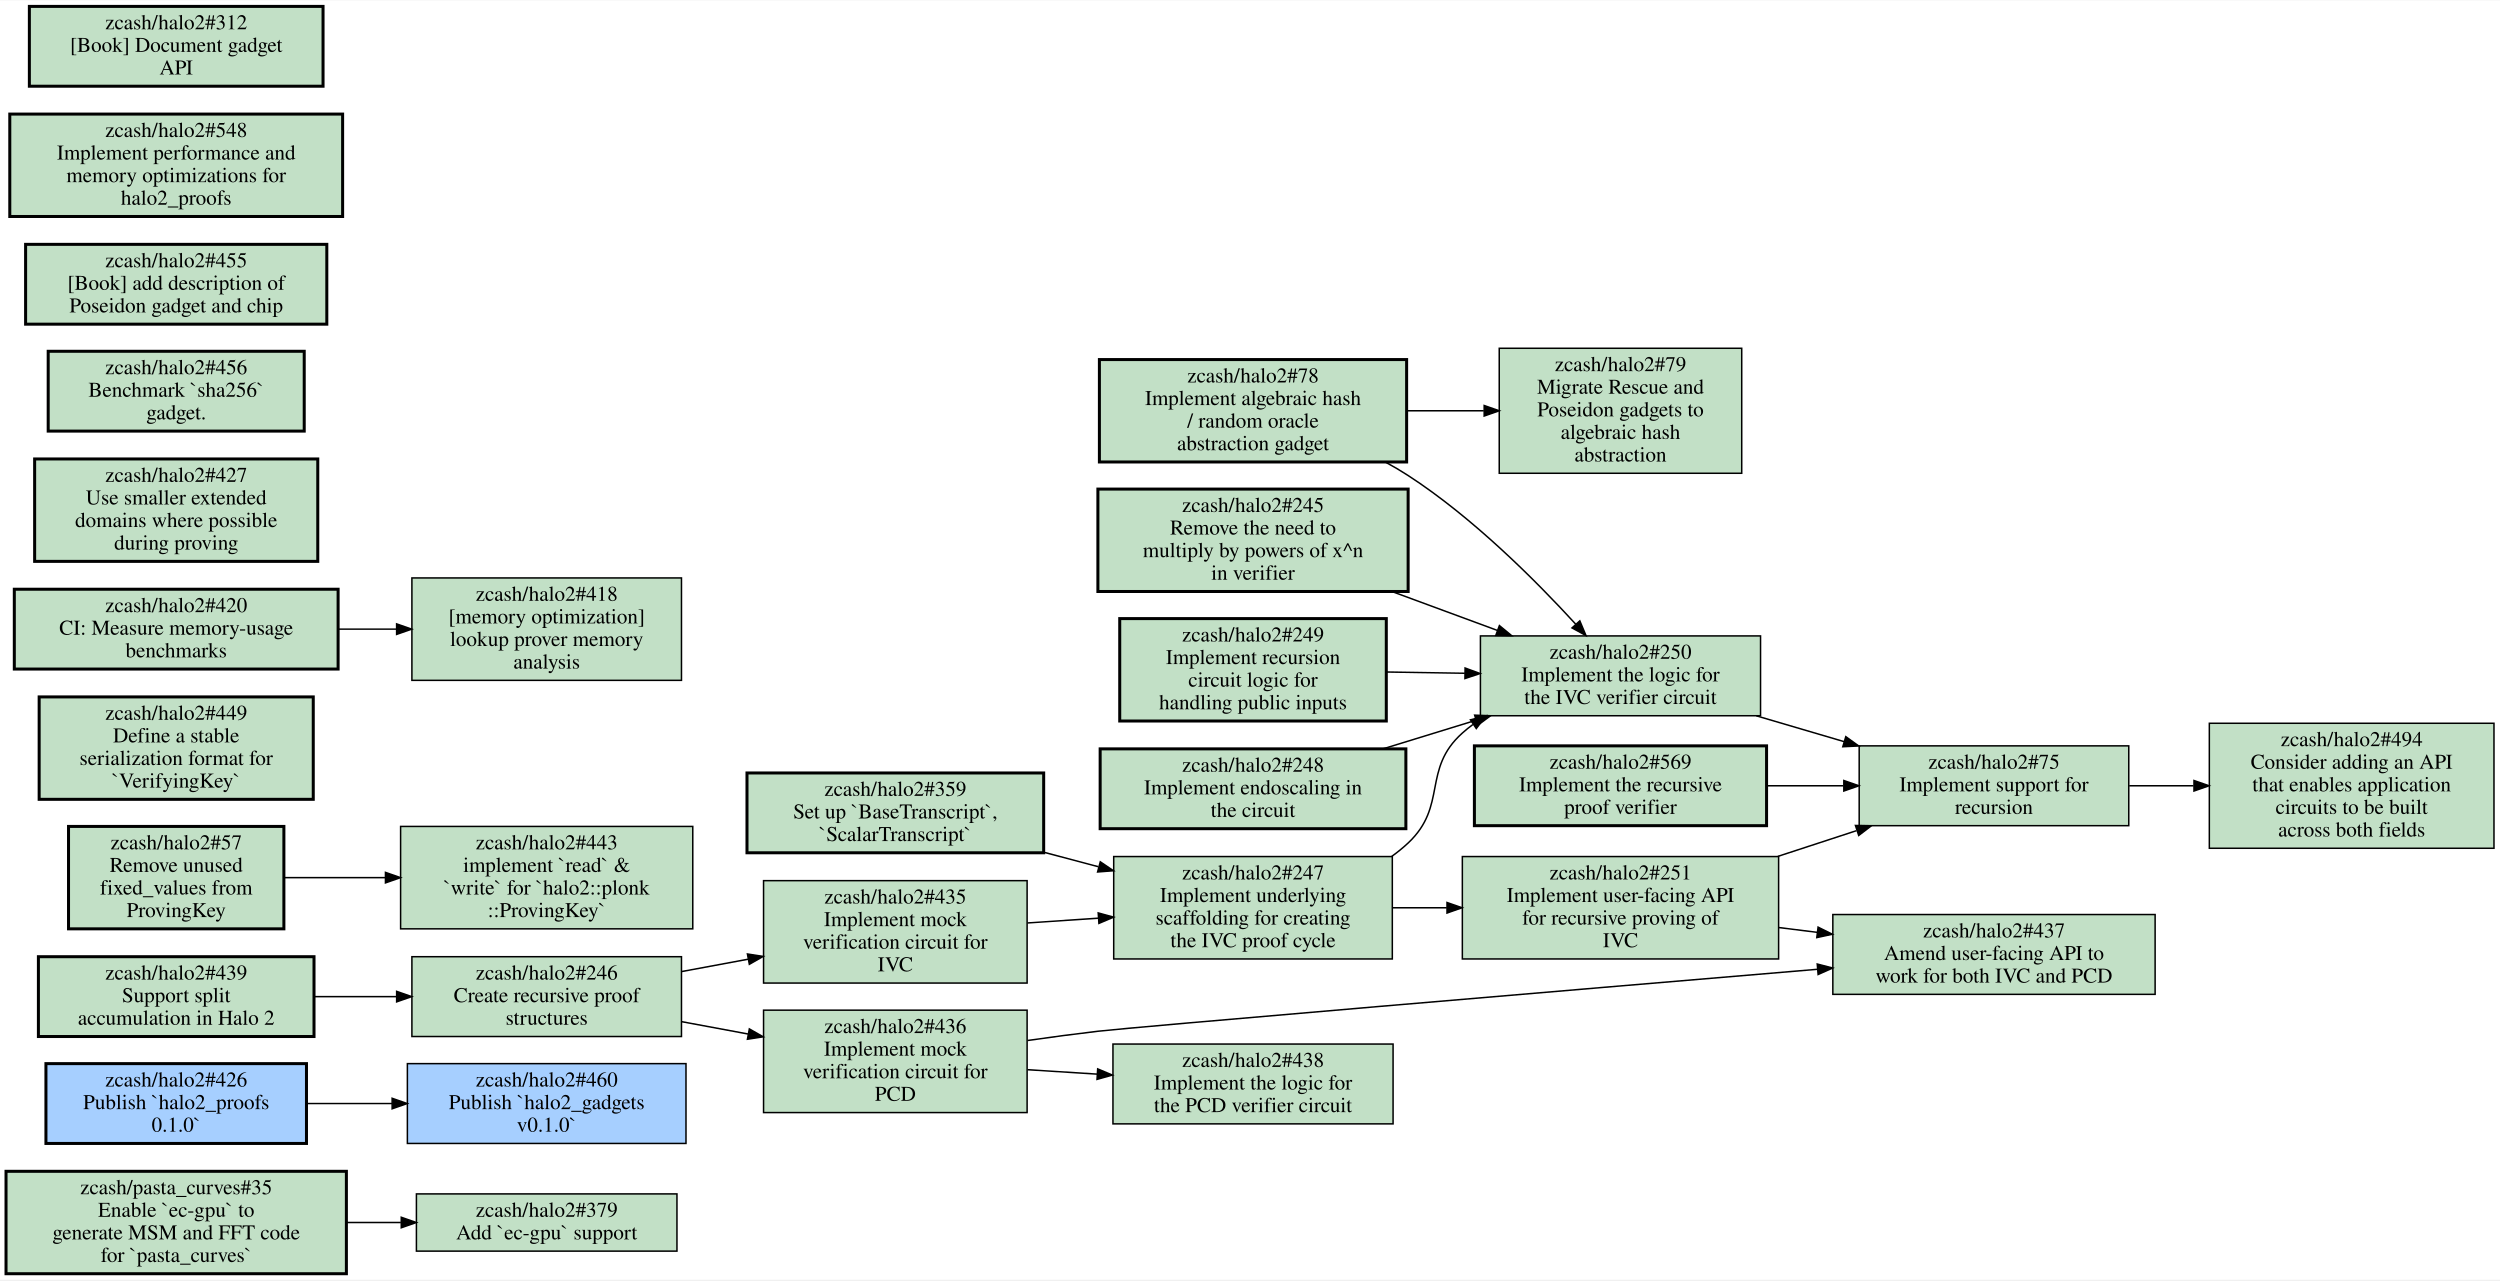
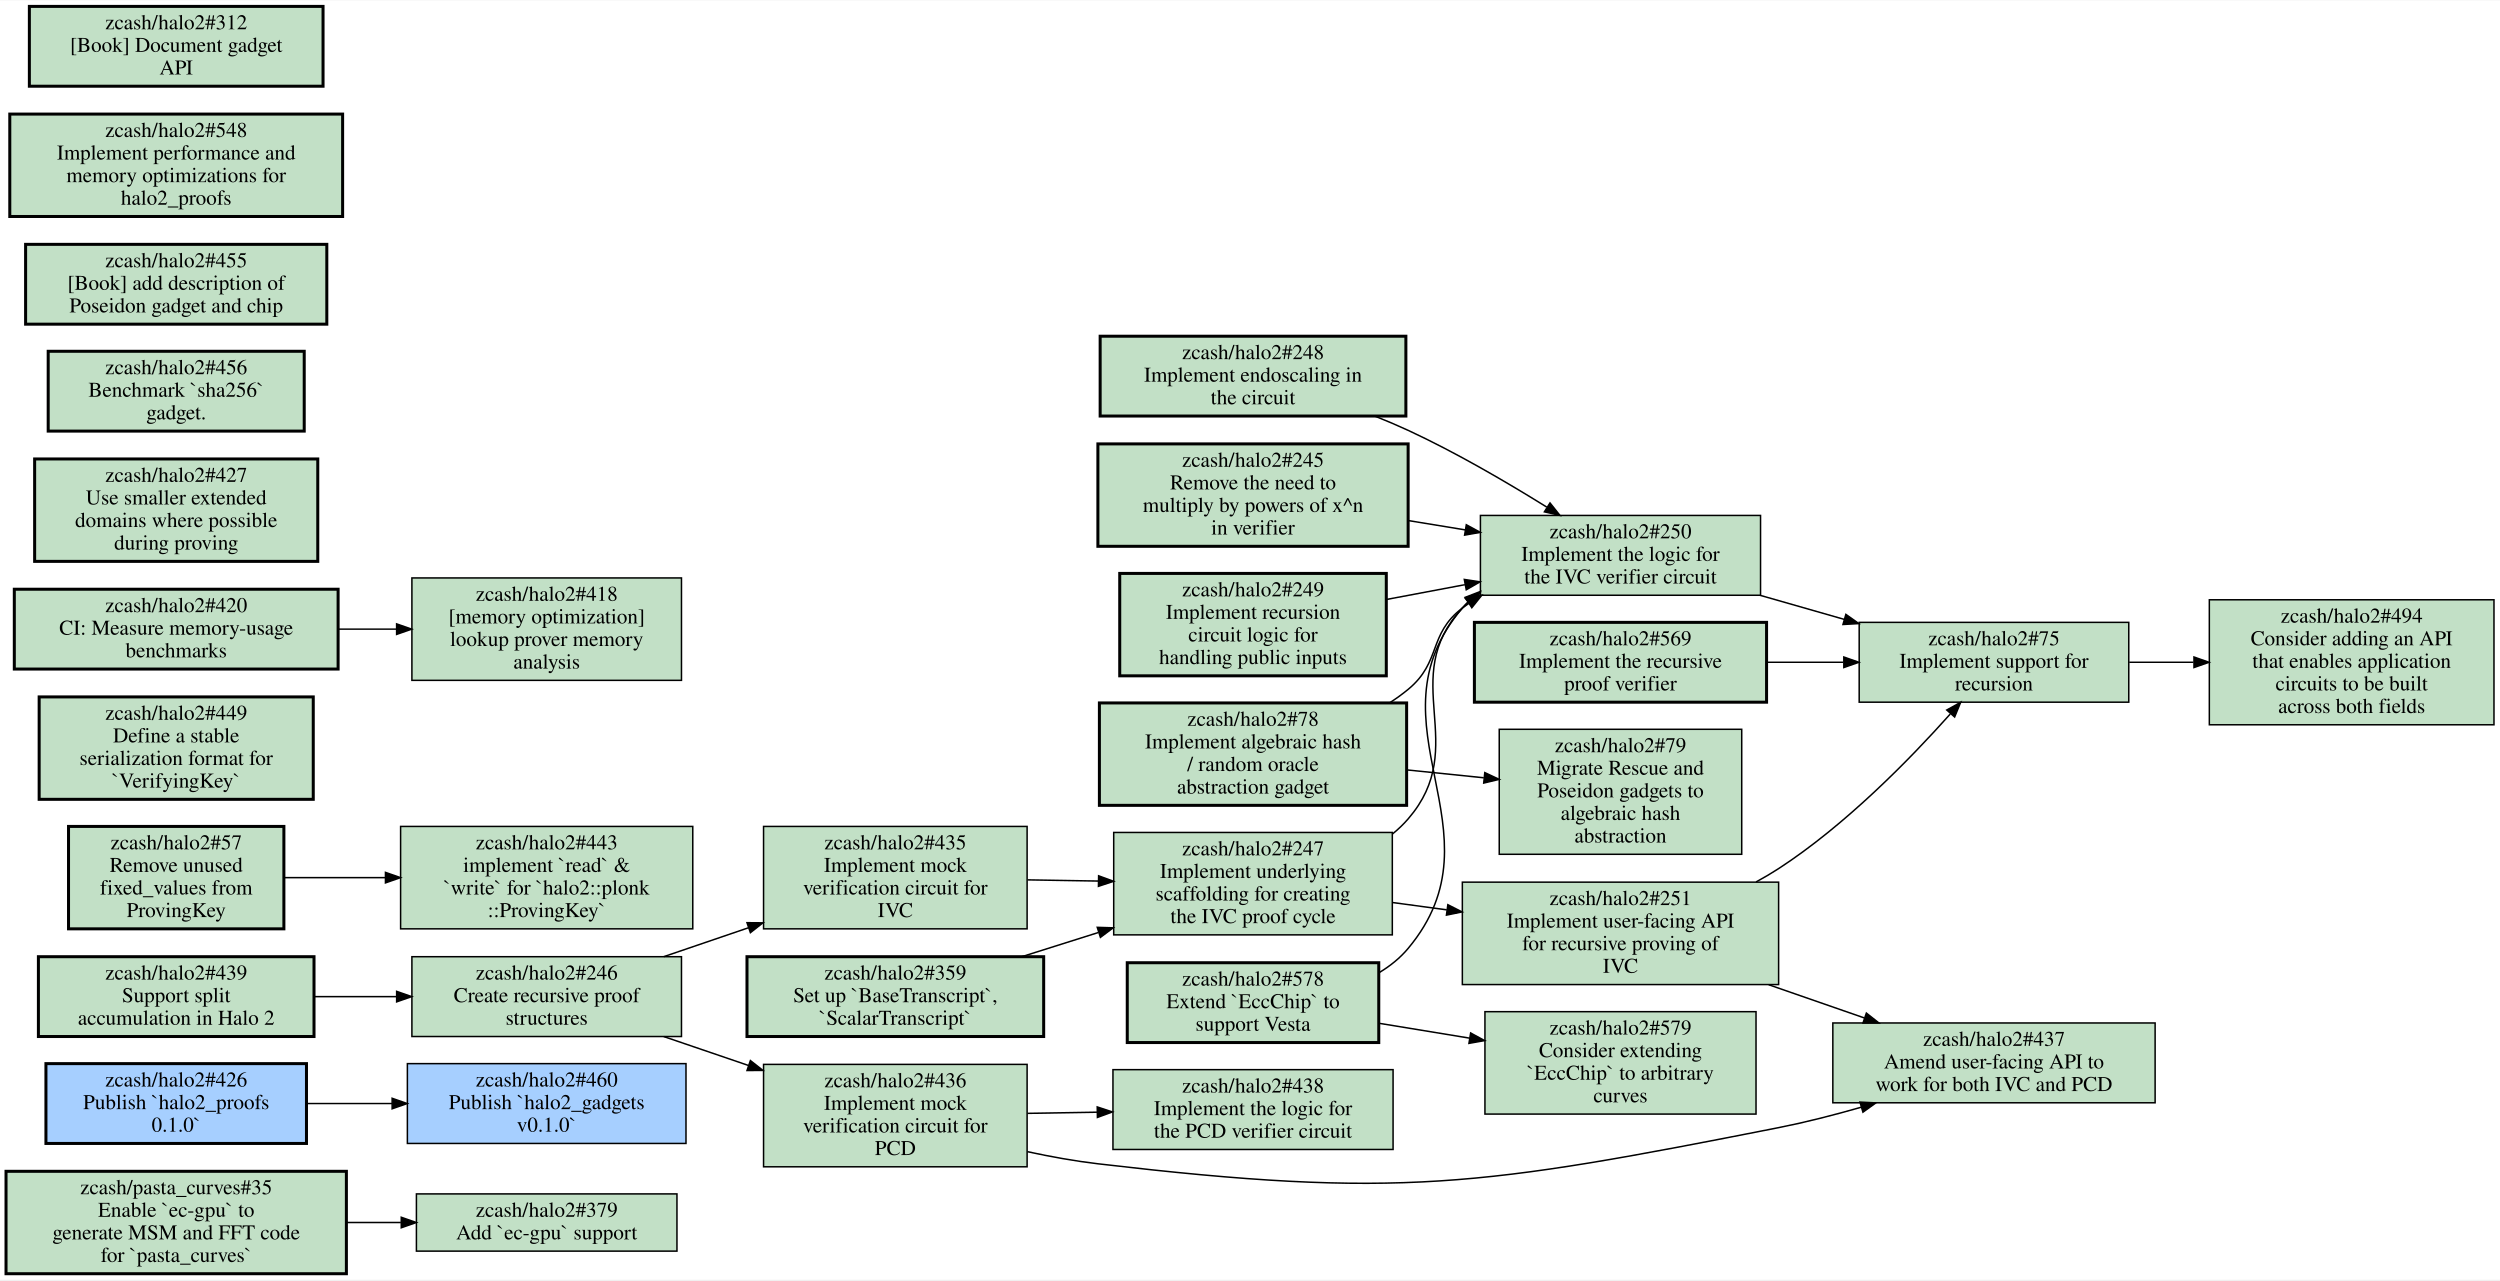
<svg xmlns="http://www.w3.org/2000/svg" xmlns:xlink="http://www.w3.org/1999/xlink" width="1660pt" height="850pt" viewBox="0.00 0.00 1660.00 849.50">
  <g id="graph0" class="graph" transform="scale(1 1) rotate(0) translate(4 845.5)">
    <polygon fill="#ffffff" stroke="transparent" points="-4,4 -4,-845.5 1656,-845.5 1656,4 -4,4" />
    <g id="node1" class="node open">
      <g id="a_node1">
        <a xlink:href="https://github.com/zcash/pasta_curves/issues/35" xlink:title="zcash/pasta_curves#35&#10;Enable `ec-gpu` to&#10;generate MSM and FFT code&#10;for `pasta_curves`" target="_blank">
          <polygon fill="#c2e0c6" stroke="#000000" stroke-width="2" points="226,-68 0,-68 0,0 226,0 226,-68" />
          <text text-anchor="middle" x="113" y="-52.8" font-family="Times,serif" font-size="14.00" fill="#000000">zcash/pasta_curves#35</text>
          <text text-anchor="middle" x="113" y="-37.8" font-family="Times,serif" font-size="14.00" fill="#000000">Enable `ec-gpu` to</text>
          <text text-anchor="middle" x="113" y="-22.8" font-family="Times,serif" font-size="14.00" fill="#000000">generate MSM and FFT code</text>
          <text text-anchor="middle" x="113" y="-7.8" font-family="Times,serif" font-size="14.00" fill="#000000">for `pasta_curves`</text>
        </a>
      </g>
    </g>
    <g id="node2" class="node open">
      <g id="a_node2">
        <a xlink:href="https://github.com/zcash/halo2/issues/379" xlink:title="zcash/halo2#379&#10;Add `ec-gpu` support" target="_blank">
          <polygon fill="#c2e0c6" stroke="#000000" points="445.5,-53 272.5,-53 272.5,-15 445.5,-15 445.5,-53" />
          <text text-anchor="middle" x="359" y="-37.8" font-family="Times,serif" font-size="14.00" fill="#000000">zcash/halo2#379</text>
          <text text-anchor="middle" x="359" y="-22.8" font-family="Times,serif" font-size="14.00" fill="#000000">Add `ec-gpu` support</text>
        </a>
      </g>
    </g>
    <g id="edge1" class="edge">
      <path fill="none" stroke="#000000" d="M226.28,-34C238.28,-34 250.4,-34 262.18,-34" />
      <polygon fill="#000000" stroke="#000000" points="262.44,-37.5 272.44,-34 262.44,-30.5 262.44,-37.5" />
    </g>
    <g id="node3" class="node committed">
      <g id="a_node3">
        <a xlink:href="https://github.com/zcash/halo2/issues/426" xlink:title="zcash/halo2#426&#10;Publish `halo2_proofs&#10;0.1.0`" target="_blank">
          <polygon fill="#a6cfff" stroke="#000000" stroke-width="2" points="199.5,-139.5 26.5,-139.5 26.5,-86.5 199.5,-86.5 199.5,-139.5" />
          <text text-anchor="middle" x="113" y="-124.3" font-family="Times,serif" font-size="14.00" fill="#000000">zcash/halo2#426</text>
          <text text-anchor="middle" x="113" y="-109.3" font-family="Times,serif" font-size="14.00" fill="#000000">Publish `halo2_proofs</text>
          <text text-anchor="middle" x="113" y="-94.3" font-family="Times,serif" font-size="14.00" fill="#000000">0.1.0`</text>
        </a>
      </g>
    </g>
    <g id="node4" class="node committed">
      <g id="a_node4">
        <a xlink:href="https://github.com/zcash/halo2/issues/460" xlink:title="zcash/halo2#460&#10;Publish `halo2_gadgets&#10;v0.1.0`" target="_blank">
          <polygon fill="#a6cfff" stroke="#000000" points="451.5,-139.5 266.5,-139.5 266.5,-86.5 451.5,-86.5 451.5,-139.5" />
          <text text-anchor="middle" x="359" y="-124.3" font-family="Times,serif" font-size="14.00" fill="#000000">zcash/halo2#460</text>
          <text text-anchor="middle" x="359" y="-109.3" font-family="Times,serif" font-size="14.00" fill="#000000">Publish `halo2_gadgets</text>
          <text text-anchor="middle" x="359" y="-94.3" font-family="Times,serif" font-size="14.00" fill="#000000">v0.1.0`</text>
        </a>
      </g>
    </g>
    <g id="edge2" class="edge">
      <path fill="none" stroke="#000000" d="M199.73,-113C218.02,-113 237.49,-113 256.3,-113" />
      <polygon fill="#000000" stroke="#000000" points="256.38,-116.5 266.38,-113 256.38,-109.5 256.38,-116.5" />
    </g>
    <g id="node5" class="node open">
      <g id="a_node5">
        <a xlink:href="https://github.com/zcash/halo2/issues/75" xlink:title="zcash/halo2#75&#10;Implement support for&#10;recursion" target="_blank">
-           <polygon fill="#c2e0c6" stroke="#000000" points="1409.5,-350.5 1230.5,-350.5 1230.5,-297.5 1409.5,-297.5 1409.5,-350.5" />
-           <text text-anchor="middle" x="1320" y="-335.3" font-family="Times,serif" font-size="14.00" fill="#000000">zcash/halo2#75</text>
-           <text text-anchor="middle" x="1320" y="-320.3" font-family="Times,serif" font-size="14.00" fill="#000000">Implement support for</text>
-           <text text-anchor="middle" x="1320" y="-305.3" font-family="Times,serif" font-size="14.00" fill="#000000">recursion</text>
+           <polygon fill="#c2e0c6" stroke="#000000" points="1409.5,-432.5 1230.5,-432.5 1230.5,-379.5 1409.5,-379.5 1409.5,-432.5" />
+           <text text-anchor="middle" x="1320" y="-417.3" font-family="Times,serif" font-size="14.00" fill="#000000">zcash/halo2#75</text>
+           <text text-anchor="middle" x="1320" y="-402.3" font-family="Times,serif" font-size="14.00" fill="#000000">Implement support for</text>
+           <text text-anchor="middle" x="1320" y="-387.3" font-family="Times,serif" font-size="14.00" fill="#000000">recursion</text>
        </a>
      </g>
    </g>
    <g id="node6" class="node open">
      <g id="a_node6">
        <a xlink:href="https://github.com/zcash/halo2/issues/494" xlink:title="zcash/halo2#494&#10;Consider adding an API&#10;that enables application&#10;circuits to be built&#10;across both fields" target="_blank">
-           <polygon fill="#c2e0c6" stroke="#000000" points="1652,-365.5 1463,-365.5 1463,-282.5 1652,-282.5 1652,-365.5" />
-           <text text-anchor="middle" x="1557.5" y="-350.3" font-family="Times,serif" font-size="14.00" fill="#000000">zcash/halo2#494</text>
-           <text text-anchor="middle" x="1557.5" y="-335.3" font-family="Times,serif" font-size="14.00" fill="#000000">Consider adding an API</text>
-           <text text-anchor="middle" x="1557.5" y="-320.3" font-family="Times,serif" font-size="14.00" fill="#000000">that enables application</text>
-           <text text-anchor="middle" x="1557.5" y="-305.3" font-family="Times,serif" font-size="14.00" fill="#000000">circuits to be built</text>
-           <text text-anchor="middle" x="1557.5" y="-290.3" font-family="Times,serif" font-size="14.00" fill="#000000">across both fields</text>
+           <polygon fill="#c2e0c6" stroke="#000000" points="1652,-447.5 1463,-447.5 1463,-364.5 1652,-364.5 1652,-447.5" />
+           <text text-anchor="middle" x="1557.5" y="-432.3" font-family="Times,serif" font-size="14.00" fill="#000000">zcash/halo2#494</text>
+           <text text-anchor="middle" x="1557.5" y="-417.3" font-family="Times,serif" font-size="14.00" fill="#000000">Consider adding an API</text>
+           <text text-anchor="middle" x="1557.5" y="-402.3" font-family="Times,serif" font-size="14.00" fill="#000000">that enables application</text>
+           <text text-anchor="middle" x="1557.5" y="-387.3" font-family="Times,serif" font-size="14.00" fill="#000000">circuits to be built</text>
+           <text text-anchor="middle" x="1557.5" y="-372.3" font-family="Times,serif" font-size="14.00" fill="#000000">across both fields</text>
        </a>
      </g>
    </g>
    <g id="edge3" class="edge">
-       <path fill="none" stroke="#000000" d="M1409.8,-324C1423.7,-324 1438.3,-324 1452.5,-324" />
-       <polygon fill="#000000" stroke="#000000" points="1452.8,-327.5 1462.8,-324 1452.8,-320.5 1452.8,-327.5" />
+       <path fill="none" stroke="#000000" d="M1409.8,-406C1423.7,-406 1438.3,-406 1452.5,-406" />
+       <polygon fill="#000000" stroke="#000000" points="1452.8,-409.5 1462.8,-406 1452.8,-402.5 1452.8,-409.5" />
    </g>
    <g id="node7" class="node open">
      <g id="a_node7">
        <a xlink:href="https://github.com/zcash/halo2/issues/79" xlink:title="zcash/halo2#79&#10;Migrate Rescue and&#10;Poseidon gadgets to&#10;algebraic hash&#10;abstraction" target="_blank">
-           <polygon fill="#c2e0c6" stroke="#000000" points="1152.5,-614.5 991.5,-614.5 991.5,-531.5 1152.5,-531.5 1152.5,-614.5" />
-           <text text-anchor="middle" x="1072" y="-599.3" font-family="Times,serif" font-size="14.00" fill="#000000">zcash/halo2#79</text>
-           <text text-anchor="middle" x="1072" y="-584.3" font-family="Times,serif" font-size="14.00" fill="#000000">Migrate Rescue and</text>
-           <text text-anchor="middle" x="1072" y="-569.3" font-family="Times,serif" font-size="14.00" fill="#000000">Poseidon gadgets to</text>
-           <text text-anchor="middle" x="1072" y="-554.3" font-family="Times,serif" font-size="14.00" fill="#000000">algebraic hash</text>
-           <text text-anchor="middle" x="1072" y="-539.3" font-family="Times,serif" font-size="14.00" fill="#000000">abstraction</text>
+           <polygon fill="#c2e0c6" stroke="#000000" points="1152.5,-361.5 991.5,-361.5 991.5,-278.5 1152.5,-278.5 1152.5,-361.5" />
+           <text text-anchor="middle" x="1072" y="-346.3" font-family="Times,serif" font-size="14.00" fill="#000000">zcash/halo2#79</text>
+           <text text-anchor="middle" x="1072" y="-331.3" font-family="Times,serif" font-size="14.00" fill="#000000">Migrate Rescue and</text>
+           <text text-anchor="middle" x="1072" y="-316.3" font-family="Times,serif" font-size="14.00" fill="#000000">Poseidon gadgets to</text>
+           <text text-anchor="middle" x="1072" y="-301.3" font-family="Times,serif" font-size="14.00" fill="#000000">algebraic hash</text>
+           <text text-anchor="middle" x="1072" y="-286.3" font-family="Times,serif" font-size="14.00" fill="#000000">abstraction</text>
        </a>
      </g>
    </g>
    <g id="node8" class="node open">
      <g id="a_node8">
        <a xlink:href="https://github.com/zcash/halo2/issues/78" xlink:title="zcash/halo2#78&#10;Implement algebraic hash&#10;/ random oracle&#10;abstraction gadget" target="_blank">
-           <polygon fill="#c2e0c6" stroke="#000000" stroke-width="2" points="930,-607 726,-607 726,-539 930,-539 930,-607" />
-           <text text-anchor="middle" x="828" y="-591.8" font-family="Times,serif" font-size="14.00" fill="#000000">zcash/halo2#78</text>
-           <text text-anchor="middle" x="828" y="-576.8" font-family="Times,serif" font-size="14.00" fill="#000000">Implement algebraic hash</text>
-           <text text-anchor="middle" x="828" y="-561.8" font-family="Times,serif" font-size="14.00" fill="#000000">/ random oracle</text>
-           <text text-anchor="middle" x="828" y="-546.8" font-family="Times,serif" font-size="14.00" fill="#000000">abstraction gadget</text>
+           <polygon fill="#c2e0c6" stroke="#000000" stroke-width="2" points="930,-379 726,-379 726,-311 930,-311 930,-379" />
+           <text text-anchor="middle" x="828" y="-363.8" font-family="Times,serif" font-size="14.00" fill="#000000">zcash/halo2#78</text>
+           <text text-anchor="middle" x="828" y="-348.8" font-family="Times,serif" font-size="14.00" fill="#000000">Implement algebraic hash</text>
+           <text text-anchor="middle" x="828" y="-333.8" font-family="Times,serif" font-size="14.00" fill="#000000">/ random oracle</text>
+           <text text-anchor="middle" x="828" y="-318.8" font-family="Times,serif" font-size="14.00" fill="#000000">abstraction gadget</text>
        </a>
      </g>
    </g>
    <g id="edge4" class="edge">
-       <path fill="none" stroke="#000000" d="M930.06,-573C947.04,-573 964.55,-573 981.23,-573" />
-       <polygon fill="#000000" stroke="#000000" points="981.49,-576.5 991.49,-573 981.49,-569.5 981.49,-576.5" />
+       <path fill="none" stroke="#000000" d="M930.06,-334.54C947.04,-332.8 964.55,-331.01 981.23,-329.3" />
+       <polygon fill="#000000" stroke="#000000" points="981.898,-332.75 991.49,-328.25 981.186,-325.786 981.898,-332.75" />
    </g>
    <g id="node9" class="node open">
      <g id="a_node9">
        <a xlink:href="https://github.com/zcash/halo2/issues/250" xlink:title="zcash/halo2#250&#10;Implement the logic for&#10;the IVC verifier circuit" target="_blank">
-           <polygon fill="#c2e0c6" stroke="#000000" points="1165,-423.5 979,-423.5 979,-370.5 1165,-370.5 1165,-423.5" />
-           <text text-anchor="middle" x="1072" y="-408.3" font-family="Times,serif" font-size="14.00" fill="#000000">zcash/halo2#250</text>
-           <text text-anchor="middle" x="1072" y="-393.3" font-family="Times,serif" font-size="14.00" fill="#000000">Implement the logic for</text>
-           <text text-anchor="middle" x="1072" y="-378.3" font-family="Times,serif" font-size="14.00" fill="#000000">the IVC verifier circuit</text>
+           <polygon fill="#c2e0c6" stroke="#000000" points="1165,-503.5 979,-503.5 979,-450.5 1165,-450.5 1165,-503.5" />
+           <text text-anchor="middle" x="1072" y="-488.3" font-family="Times,serif" font-size="14.00" fill="#000000">zcash/halo2#250</text>
+           <text text-anchor="middle" x="1072" y="-473.3" font-family="Times,serif" font-size="14.00" fill="#000000">Implement the logic for</text>
+           <text text-anchor="middle" x="1072" y="-458.3" font-family="Times,serif" font-size="14.00" fill="#000000">the IVC verifier circuit</text>
        </a>
      </g>
    </g>
    <g id="edge5" class="edge">
-       <path fill="none" stroke="#000000" d="M915.95,-538.89C921.15,-536.08 926.21,-533.11 931,-530 973.88,-502.16 1015.5,-460.52 1042.3,-431.27" />
-       <polygon fill="#000000" stroke="#000000" points="1044.995,-433.507 1049.1,-423.74 1039.8,-428.816 1044.995,-433.507" />
+       <path fill="none" stroke="#000000" d="M918.61,-379C922.95,-381.8 927.11,-384.8 931,-388 953.26,-406.34 944.08,-424.49 967,-442 968.39,-443.06 969.82,-444.09 971.27,-445.09" />
+       <polygon fill="#000000" stroke="#000000" points="969.568,-448.154 979.9,-450.5 973.286,-442.223 969.568,-448.154" />
    </g>
    <g id="edge6" class="edge">
-       <path fill="none" stroke="#000000" d="M1162.2,-370.44C1181.2,-364.86 1201.3,-358.94 1220.6,-353.27" />
-       <polygon fill="#000000" stroke="#000000" points="1221.61,-356.621 1230.2,-350.42 1219.617,-349.911 1221.61,-356.621" />
+       <path fill="none" stroke="#000000" d="M1164.7,-450.46C1182.9,-445.25 1202,-439.77 1220.5,-434.5" />
+       <polygon fill="#000000" stroke="#000000" points="1221.658,-437.809 1230.3,-431.68 1219.722,-431.082 1221.658,-437.809" />
    </g>
    <g id="node10" class="node open">
      <g id="a_node10">
        <a xlink:href="https://github.com/zcash/halo2/issues/57" xlink:title="zcash/halo2#57&#10;Remove unused&#10;fixed_values from&#10;ProvingKey" target="_blank">
          <polygon fill="#c2e0c6" stroke="#000000" stroke-width="2" points="184.5,-297 41.5,-297 41.5,-229 184.5,-229 184.5,-297" />
          <text text-anchor="middle" x="113" y="-281.8" font-family="Times,serif" font-size="14.00" fill="#000000">zcash/halo2#57</text>
          <text text-anchor="middle" x="113" y="-266.8" font-family="Times,serif" font-size="14.00" fill="#000000">Remove unused</text>
          <text text-anchor="middle" x="113" y="-251.8" font-family="Times,serif" font-size="14.00" fill="#000000">fixed_values from</text>
          <text text-anchor="middle" x="113" y="-236.8" font-family="Times,serif" font-size="14.00" fill="#000000">ProvingKey</text>
        </a>
      </g>
    </g>
    <g id="node11" class="node open">
      <g id="a_node11">
        <a xlink:href="https://github.com/zcash/halo2/issues/443" xlink:title="zcash/halo2#443&#10;implement `read` &amp;&#10;`write` for `halo2::plonk&#10;::ProvingKey`" target="_blank">
          <polygon fill="#c2e0c6" stroke="#000000" points="456,-297 262,-297 262,-229 456,-229 456,-297" />
          <text text-anchor="middle" x="359" y="-281.8" font-family="Times,serif" font-size="14.00" fill="#000000">zcash/halo2#443</text>
          <text text-anchor="middle" x="359" y="-266.8" font-family="Times,serif" font-size="14.00" fill="#000000">implement `read` &amp;</text>
          <text text-anchor="middle" x="359" y="-251.8" font-family="Times,serif" font-size="14.00" fill="#000000">`write` for `halo2::plonk</text>
          <text text-anchor="middle" x="359" y="-236.8" font-family="Times,serif" font-size="14.00" fill="#000000">::ProvingKey`</text>
        </a>
      </g>
    </g>
    <g id="edge7" class="edge">
      <path fill="none" stroke="#000000" d="M184.81,-263C205.82,-263 229.24,-263 251.93,-263" />
      <polygon fill="#000000" stroke="#000000" points="251.94,-266.5 261.94,-263 251.94,-259.5 251.94,-266.5" />
    </g>
    <g id="node12" class="node open">
      <g id="a_node12">
        <a xlink:href="https://github.com/zcash/halo2/issues/449" xlink:title="zcash/halo2#449&#10;Define a stable&#10;serialization format for&#10;`VerifyingKey`" target="_blank">
          <polygon fill="#c2e0c6" stroke="#000000" stroke-width="2" points="204,-383 22,-383 22,-315 204,-315 204,-383" />
          <text text-anchor="middle" x="113" y="-367.8" font-family="Times,serif" font-size="14.00" fill="#000000">zcash/halo2#449</text>
          <text text-anchor="middle" x="113" y="-352.8" font-family="Times,serif" font-size="14.00" fill="#000000">Define a stable</text>
          <text text-anchor="middle" x="113" y="-337.8" font-family="Times,serif" font-size="14.00" fill="#000000">serialization format for</text>
          <text text-anchor="middle" x="113" y="-322.8" font-family="Times,serif" font-size="14.00" fill="#000000">`VerifyingKey`</text>
        </a>
      </g>
    </g>
    <g id="node13" class="node open">
      <g id="a_node13">
        <a xlink:href="https://github.com/zcash/halo2/issues/420" xlink:title="zcash/halo2#420&#10;CI: Measure memory-usage&#10;benchmarks" target="_blank">
          <polygon fill="#c2e0c6" stroke="#000000" stroke-width="2" points="220.5,-454.5 5.5,-454.5 5.5,-401.5 220.5,-401.5 220.5,-454.5" />
          <text text-anchor="middle" x="113" y="-439.3" font-family="Times,serif" font-size="14.00" fill="#000000">zcash/halo2#420</text>
          <text text-anchor="middle" x="113" y="-424.3" font-family="Times,serif" font-size="14.00" fill="#000000">CI: Measure memory-usage</text>
          <text text-anchor="middle" x="113" y="-409.3" font-family="Times,serif" font-size="14.00" fill="#000000">benchmarks</text>
        </a>
      </g>
    </g>
    <g id="node14" class="node open">
      <g id="a_node14">
        <a xlink:href="https://github.com/zcash/halo2/issues/418" xlink:title="zcash/halo2#418&#10;[memory optimization]&#10;lookup prover memory&#10;analysis" target="_blank">
          <polygon fill="#c2e0c6" stroke="#000000" points="448.5,-462 269.5,-462 269.5,-394 448.5,-394 448.5,-462" />
          <text text-anchor="middle" x="359" y="-446.8" font-family="Times,serif" font-size="14.00" fill="#000000">zcash/halo2#418</text>
          <text text-anchor="middle" x="359" y="-431.8" font-family="Times,serif" font-size="14.00" fill="#000000">[memory optimization]</text>
          <text text-anchor="middle" x="359" y="-416.8" font-family="Times,serif" font-size="14.00" fill="#000000">lookup prover memory</text>
          <text text-anchor="middle" x="359" y="-401.8" font-family="Times,serif" font-size="14.00" fill="#000000">analysis</text>
        </a>
      </g>
    </g>
    <g id="edge8" class="edge">
      <path fill="none" stroke="#000000" d="M220.54,-428C233.4,-428 246.48,-428 259.22,-428" />
      <polygon fill="#000000" stroke="#000000" points="259.35,-431.5 269.35,-428 259.35,-424.5 259.35,-431.5" />
    </g>
    <g id="node15" class="node open">
      <g id="a_node15">
        <a xlink:href="https://github.com/zcash/halo2/issues/427" xlink:title="zcash/halo2#427&#10;Use smaller extended&#10;domains where possible&#10;during proving" target="_blank">
          <polygon fill="#c2e0c6" stroke="#000000" stroke-width="2" points="207,-541 19,-541 19,-473 207,-473 207,-541" />
          <text text-anchor="middle" x="113" y="-525.8" font-family="Times,serif" font-size="14.00" fill="#000000">zcash/halo2#427</text>
          <text text-anchor="middle" x="113" y="-510.8" font-family="Times,serif" font-size="14.00" fill="#000000">Use smaller extended</text>
          <text text-anchor="middle" x="113" y="-495.8" font-family="Times,serif" font-size="14.00" fill="#000000">domains where possible</text>
          <text text-anchor="middle" x="113" y="-480.8" font-family="Times,serif" font-size="14.00" fill="#000000">during proving</text>
        </a>
      </g>
    </g>
    <g id="node16" class="node open">
      <g id="a_node16">
        <a xlink:href="https://github.com/zcash/halo2/issues/456" xlink:title="zcash/halo2#456&#10;Benchmark `sha256`&#10;gadget." target="_blank">
          <polygon fill="#c2e0c6" stroke="#000000" stroke-width="2" points="198,-612.5 28,-612.5 28,-559.5 198,-559.5 198,-612.5" />
          <text text-anchor="middle" x="113" y="-597.3" font-family="Times,serif" font-size="14.00" fill="#000000">zcash/halo2#456</text>
          <text text-anchor="middle" x="113" y="-582.3" font-family="Times,serif" font-size="14.00" fill="#000000">Benchmark `sha256`</text>
          <text text-anchor="middle" x="113" y="-567.3" font-family="Times,serif" font-size="14.00" fill="#000000">gadget.</text>
        </a>
      </g>
    </g>
    <g id="node17" class="node open">
      <g id="a_node17">
        <a xlink:href="https://github.com/zcash/halo2/issues/455" xlink:title="zcash/halo2#455&#10;[Book] add description of&#10;Poseidon gadget and chip" target="_blank">
          <polygon fill="#c2e0c6" stroke="#000000" stroke-width="2" points="213,-683.5 13,-683.5 13,-630.5 213,-630.5 213,-683.5" />
          <text text-anchor="middle" x="113" y="-668.3" font-family="Times,serif" font-size="14.00" fill="#000000">zcash/halo2#455</text>
          <text text-anchor="middle" x="113" y="-653.3" font-family="Times,serif" font-size="14.00" fill="#000000">[Book] add description of</text>
          <text text-anchor="middle" x="113" y="-638.3" font-family="Times,serif" font-size="14.00" fill="#000000">Poseidon gadget and chip</text>
        </a>
      </g>
    </g>
    <g id="node18" class="node open">
      <g id="a_node18">
        <a xlink:href="https://github.com/zcash/halo2/issues/251" xlink:title="zcash/halo2#251&#10;Implement user-facing API&#10;for recursive proving of&#10;IVC" target="_blank">
-           <polygon fill="#c2e0c6" stroke="#000000" points="1177,-277 967,-277 967,-209 1177,-209 1177,-277" />
-           <text text-anchor="middle" x="1072" y="-261.8" font-family="Times,serif" font-size="14.00" fill="#000000">zcash/halo2#251</text>
-           <text text-anchor="middle" x="1072" y="-246.8" font-family="Times,serif" font-size="14.00" fill="#000000">Implement user-facing API</text>
-           <text text-anchor="middle" x="1072" y="-231.8" font-family="Times,serif" font-size="14.00" fill="#000000">for recursive proving of</text>
-           <text text-anchor="middle" x="1072" y="-216.8" font-family="Times,serif" font-size="14.00" fill="#000000">IVC</text>
+           <polygon fill="#c2e0c6" stroke="#000000" points="1177,-260 967,-260 967,-192 1177,-192 1177,-260" />
+           <text text-anchor="middle" x="1072" y="-244.8" font-family="Times,serif" font-size="14.00" fill="#000000">zcash/halo2#251</text>
+           <text text-anchor="middle" x="1072" y="-229.8" font-family="Times,serif" font-size="14.00" fill="#000000">Implement user-facing API</text>
+           <text text-anchor="middle" x="1072" y="-214.8" font-family="Times,serif" font-size="14.00" fill="#000000">for recursive proving of</text>
+           <text text-anchor="middle" x="1072" y="-199.8" font-family="Times,serif" font-size="14.00" fill="#000000">IVC</text>
        </a>
      </g>
    </g>
    <g id="edge9" class="edge">
-       <path fill="none" stroke="#000000" d="M1176.5,-277.12C1193.8,-282.79 1211.7,-288.64 1228.7,-294.19" />
-       <polygon fill="#000000" stroke="#000000" points="1228.007,-297.646 1238.6,-297.43 1230.185,-290.993 1228.007,-297.646" />
+       <path fill="none" stroke="#000000" d="M1162,-260.13C1167.2,-262.93 1172.2,-265.89 1177,-269 1221.3,-297.81 1264,-341.43 1291,-371.68" />
+       <polygon fill="#000000" stroke="#000000" points="1288.643,-374.297 1297.9,-379.45 1293.877,-369.649 1288.643,-374.297" />
    </g>
    <g id="node19" class="node open">
      <g id="a_node19">
        <a xlink:href="https://github.com/zcash/halo2/issues/437" xlink:title="zcash/halo2#437&#10;Amend user-facing API to&#10;work for both IVC and PCD" target="_blank">
-           <polygon fill="#c2e0c6" stroke="#000000" points="1427,-238.5 1213,-238.5 1213,-185.5 1427,-185.5 1427,-238.5" />
-           <text text-anchor="middle" x="1320" y="-223.3" font-family="Times,serif" font-size="14.00" fill="#000000">zcash/halo2#437</text>
-           <text text-anchor="middle" x="1320" y="-208.3" font-family="Times,serif" font-size="14.00" fill="#000000">Amend user-facing API to</text>
-           <text text-anchor="middle" x="1320" y="-193.3" font-family="Times,serif" font-size="14.00" fill="#000000">work for both IVC and PCD</text>
+           <polygon fill="#c2e0c6" stroke="#000000" points="1427,-166.5 1213,-166.5 1213,-113.5 1427,-113.5 1427,-166.5" />
+           <text text-anchor="middle" x="1320" y="-151.3" font-family="Times,serif" font-size="14.00" fill="#000000">zcash/halo2#437</text>
+           <text text-anchor="middle" x="1320" y="-136.3" font-family="Times,serif" font-size="14.00" fill="#000000">Amend user-facing API to</text>
+           <text text-anchor="middle" x="1320" y="-121.3" font-family="Times,serif" font-size="14.00" fill="#000000">work for both IVC and PCD</text>
        </a>
      </g>
    </g>
    <g id="edge10" class="edge">
-       <path fill="none" stroke="#000000" d="M1177.2,-229.85C1185.6,-228.8 1194.2,-227.73 1202.7,-226.66" />
-       <polygon fill="#000000" stroke="#000000" points="1203.211,-230.123 1212.7,-225.41 1202.343,-223.178 1203.211,-230.123" />
+       <path fill="none" stroke="#000000" d="M1170.4,-191.89C1191.4,-184.6 1213.4,-176.96 1233.9,-169.84" />
+       <polygon fill="#000000" stroke="#000000" points="1235.278,-173.067 1243.6,-166.51 1233.005,-166.447 1235.278,-173.067" />
    </g>
    <g id="node20" class="node open">
      <g id="a_node20">
        <a xlink:href="https://github.com/zcash/halo2/issues/436" xlink:title="zcash/halo2#436&#10;Implement mock&#10;verification circuit for&#10;PCD" target="_blank">
-           <polygon fill="#c2e0c6" stroke="#000000" points="678,-175 503,-175 503,-107 678,-107 678,-175" />
-           <text text-anchor="middle" x="590.5" y="-159.8" font-family="Times,serif" font-size="14.00" fill="#000000">zcash/halo2#436</text>
-           <text text-anchor="middle" x="590.5" y="-144.8" font-family="Times,serif" font-size="14.00" fill="#000000">Implement mock</text>
-           <text text-anchor="middle" x="590.5" y="-129.8" font-family="Times,serif" font-size="14.00" fill="#000000">verification circuit for</text>
-           <text text-anchor="middle" x="590.5" y="-114.8" font-family="Times,serif" font-size="14.00" fill="#000000">PCD</text>
+           <polygon fill="#c2e0c6" stroke="#000000" points="678,-139 503,-139 503,-71 678,-71 678,-139" />
+           <text text-anchor="middle" x="590.5" y="-123.8" font-family="Times,serif" font-size="14.00" fill="#000000">zcash/halo2#436</text>
+           <text text-anchor="middle" x="590.5" y="-108.8" font-family="Times,serif" font-size="14.00" fill="#000000">Implement mock</text>
+           <text text-anchor="middle" x="590.5" y="-93.8" font-family="Times,serif" font-size="14.00" fill="#000000">verification circuit for</text>
+           <text text-anchor="middle" x="590.5" y="-78.8" font-family="Times,serif" font-size="14.00" fill="#000000">PCD</text>
        </a>
      </g>
    </g>
    <g id="edge11" class="edge">
-       <path fill="none" stroke="#000000" d="M678.3,-154.86C693.84,-157.08 709.88,-159.23 725,-161 748.29,-163.73 1036,-188.08 1202.6,-202.13" />
-       <polygon fill="#000000" stroke="#000000" points="1202.643,-205.646 1212.9,-202.99 1203.226,-198.67 1202.643,-205.646" />
+       <path fill="none" stroke="#000000" d="M678.24,-81.021C693.71,-77.685 709.74,-74.79 725,-73 924.8,-49.559 979.63,-58.084 1177,-97 1194.9,-100.53 1213.8,-105.38 1231.8,-110.55" />
+       <polygon fill="#000000" stroke="#000000" points="1231.018,-113.968 1241.6,-113.44 1232.998,-107.254 1231.018,-113.968" />
    </g>
    <g id="node21" class="node open">
      <g id="a_node21">
        <a xlink:href="https://github.com/zcash/halo2/issues/438" xlink:title="zcash/halo2#438&#10;Implement the logic for&#10;the PCD verifier circuit" target="_blank">
-           <polygon fill="#c2e0c6" stroke="#000000" points="921,-152.5 735,-152.5 735,-99.5 921,-99.5 921,-152.5" />
-           <text text-anchor="middle" x="828" y="-137.3" font-family="Times,serif" font-size="14.00" fill="#000000">zcash/halo2#438</text>
-           <text text-anchor="middle" x="828" y="-122.3" font-family="Times,serif" font-size="14.00" fill="#000000">Implement the logic for</text>
-           <text text-anchor="middle" x="828" y="-107.3" font-family="Times,serif" font-size="14.00" fill="#000000">the PCD verifier circuit</text>
+           <polygon fill="#c2e0c6" stroke="#000000" points="921,-135.5 735,-135.5 735,-82.5 921,-82.5 921,-135.5" />
+           <text text-anchor="middle" x="828" y="-120.3" font-family="Times,serif" font-size="14.00" fill="#000000">zcash/halo2#438</text>
+           <text text-anchor="middle" x="828" y="-105.3" font-family="Times,serif" font-size="14.00" fill="#000000">Implement the logic for</text>
+           <text text-anchor="middle" x="828" y="-90.3" font-family="Times,serif" font-size="14.00" fill="#000000">the PCD verifier circuit</text>
        </a>
      </g>
    </g>
    <g id="edge12" class="edge">
-       <path fill="none" stroke="#000000" d="M678.26,-135.46C693.33,-134.51 709.11,-133.51 724.54,-132.53" />
-       <polygon fill="#000000" stroke="#000000" points="724.858,-136.017 734.62,-131.9 724.421,-129.031 724.858,-136.017" />
+       <path fill="none" stroke="#000000" d="M678.26,-106.48C693.33,-106.73 709.11,-107 724.54,-107.26" />
+       <polygon fill="#000000" stroke="#000000" points="724.562,-110.761 734.62,-107.43 724.681,-103.762 724.562,-110.761" />
    </g>
    <g id="node22" class="node open">
      <g id="a_node22">
        <a xlink:href="https://github.com/zcash/halo2/issues/435" xlink:title="zcash/halo2#435&#10;Implement mock&#10;verification circuit for&#10;IVC" target="_blank">
-           <polygon fill="#c2e0c6" stroke="#000000" points="678,-261 503,-261 503,-193 678,-193 678,-261" />
-           <text text-anchor="middle" x="590.5" y="-245.8" font-family="Times,serif" font-size="14.00" fill="#000000">zcash/halo2#435</text>
-           <text text-anchor="middle" x="590.5" y="-230.8" font-family="Times,serif" font-size="14.00" fill="#000000">Implement mock</text>
-           <text text-anchor="middle" x="590.5" y="-215.8" font-family="Times,serif" font-size="14.00" fill="#000000">verification circuit for</text>
-           <text text-anchor="middle" x="590.5" y="-200.8" font-family="Times,serif" font-size="14.00" fill="#000000">IVC</text>
+           <polygon fill="#c2e0c6" stroke="#000000" points="678,-297 503,-297 503,-229 678,-229 678,-297" />
+           <text text-anchor="middle" x="590.5" y="-281.8" font-family="Times,serif" font-size="14.00" fill="#000000">zcash/halo2#435</text>
+           <text text-anchor="middle" x="590.5" y="-266.8" font-family="Times,serif" font-size="14.00" fill="#000000">Implement mock</text>
+           <text text-anchor="middle" x="590.5" y="-251.8" font-family="Times,serif" font-size="14.00" fill="#000000">verification circuit for</text>
+           <text text-anchor="middle" x="590.5" y="-236.8" font-family="Times,serif" font-size="14.00" fill="#000000">IVC</text>
        </a>
      </g>
    </g>
    <g id="node23" class="node open">
      <g id="a_node23">
        <a xlink:href="https://github.com/zcash/halo2/issues/247" xlink:title="zcash/halo2#247&#10;Implement underlying&#10;scaffolding for creating&#10;the IVC proof cycle" target="_blank">
-           <polygon fill="#c2e0c6" stroke="#000000" points="920.5,-277 735.5,-277 735.5,-209 920.5,-209 920.5,-277" />
-           <text text-anchor="middle" x="828" y="-261.8" font-family="Times,serif" font-size="14.00" fill="#000000">zcash/halo2#247</text>
-           <text text-anchor="middle" x="828" y="-246.8" font-family="Times,serif" font-size="14.00" fill="#000000">Implement underlying</text>
-           <text text-anchor="middle" x="828" y="-231.8" font-family="Times,serif" font-size="14.00" fill="#000000">scaffolding for creating</text>
-           <text text-anchor="middle" x="828" y="-216.8" font-family="Times,serif" font-size="14.00" fill="#000000">the IVC proof cycle</text>
+           <polygon fill="#c2e0c6" stroke="#000000" points="920.5,-293 735.5,-293 735.5,-225 920.5,-225 920.5,-293" />
+           <text text-anchor="middle" x="828" y="-277.8" font-family="Times,serif" font-size="14.00" fill="#000000">zcash/halo2#247</text>
+           <text text-anchor="middle" x="828" y="-262.8" font-family="Times,serif" font-size="14.00" fill="#000000">Implement underlying</text>
+           <text text-anchor="middle" x="828" y="-247.8" font-family="Times,serif" font-size="14.00" fill="#000000">scaffolding for creating</text>
+           <text text-anchor="middle" x="828" y="-232.8" font-family="Times,serif" font-size="14.00" fill="#000000">the IVC proof cycle</text>
        </a>
      </g>
    </g>
    <g id="edge13" class="edge">
-       <path fill="none" stroke="#000000" d="M678.26,-232.91C693.55,-233.94 709.57,-235.02 725.21,-236.08" />
-       <polygon fill="#000000" stroke="#000000" points="725.21,-239.588 735.42,-236.76 725.675,-232.603 725.21,-239.588" />
+       <path fill="none" stroke="#000000" d="M678.26,-261.52C693.55,-261.26 709.57,-260.99 725.21,-260.73" />
+       <polygon fill="#000000" stroke="#000000" points="725.48,-264.226 735.42,-260.56 725.363,-257.227 725.48,-264.226" />
    </g>
    <g id="edge14" class="edge">
-       <path fill="none" stroke="#000000" d="M920.1,-277.09C923.95,-279.85 927.61,-282.82 931,-286 957.37,-310.77 940.04,-334.88 967,-359 969.23,-361 971.58,-362.9 974.02,-364.7" />
-       <polygon fill="#000000" stroke="#000000" points="972.377,-367.811 982.64,-370.44 976.256,-361.984 972.377,-367.811" />
+       <path fill="none" stroke="#000000" d="M920.5,-291.9C924.3,-294.98 927.83,-298.34 931,-302 973.05,-350.58 923.19,-395.01 967,-442 968.22,-443.3 969.48,-444.56 970.79,-445.77" />
+       <polygon fill="#000000" stroke="#000000" points="968.772,-448.639 978.75,-452.2 973.17,-443.193 968.772,-448.639" />
    </g>
    <g id="edge15" class="edge">
-       <path fill="none" stroke="#000000" d="M920.59,-243C932.39,-243 944.58,-243 956.68,-243" />
-       <polygon fill="#000000" stroke="#000000" points="956.81,-246.5 966.81,-243 956.81,-239.5 956.81,-246.5" />
+       <path fill="none" stroke="#000000" d="M920.59,-246.48C932.39,-244.88 944.58,-243.23 956.68,-241.6" />
+       <polygon fill="#000000" stroke="#000000" points="957.369,-245.039 966.81,-240.23 956.431,-238.102 957.369,-245.039" />
    </g>
    <g id="node24" class="node open">
      <g id="a_node24">
        <a xlink:href="https://github.com/zcash/halo2/issues/246" xlink:title="zcash/halo2#246&#10;Create recursive proof&#10;structures" target="_blank">
          <polygon fill="#c2e0c6" stroke="#000000" points="448.5,-210.5 269.5,-210.5 269.5,-157.5 448.5,-157.5 448.5,-210.5" />
          <text text-anchor="middle" x="359" y="-195.3" font-family="Times,serif" font-size="14.00" fill="#000000">zcash/halo2#246</text>
          <text text-anchor="middle" x="359" y="-180.3" font-family="Times,serif" font-size="14.00" fill="#000000">Create recursive proof</text>
          <text text-anchor="middle" x="359" y="-165.3" font-family="Times,serif" font-size="14.00" fill="#000000">structures</text>
        </a>
      </g>
    </g>
    <g id="edge16" class="edge">
-       <path fill="none" stroke="#000000" d="M448.5,-167.38C462.98,-164.69 478.03,-161.89 492.69,-159.17" />
-       <polygon fill="#000000" stroke="#000000" points="493.567,-162.567 502.76,-157.3 492.289,-155.685 493.567,-162.567" />
+       <path fill="none" stroke="#000000" d="M436.73,-157.47C454.82,-151.3 474.31,-144.65 493.13,-138.23" />
+       <polygon fill="#000000" stroke="#000000" points="494.265,-141.541 502.6,-135 492.005,-134.916 494.265,-141.541" />
    </g>
    <g id="edge17" class="edge">
-       <path fill="none" stroke="#000000" d="M448.5,-200.62C462.98,-203.31 478.03,-206.11 492.69,-208.83" />
-       <polygon fill="#000000" stroke="#000000" points="492.289,-212.315 502.76,-210.7 493.567,-205.433 492.289,-212.315" />
+       <path fill="none" stroke="#000000" d="M436.73,-210.53C454.82,-216.7 474.31,-223.35 493.13,-229.77" />
+       <polygon fill="#000000" stroke="#000000" points="492.005,-233.084 502.6,-233 494.265,-226.459 492.005,-233.084" />
    </g>
    <g id="node25" class="node open">
      <g id="a_node25">
        <a xlink:href="https://github.com/zcash/halo2/issues/439" xlink:title="zcash/halo2#439&#10;Support split&#10;accumulation in Halo 2" target="_blank">
          <polygon fill="#c2e0c6" stroke="#000000" stroke-width="2" points="204.5,-210.5 21.5,-210.5 21.5,-157.5 204.5,-157.5 204.5,-210.5" />
          <text text-anchor="middle" x="113" y="-195.3" font-family="Times,serif" font-size="14.00" fill="#000000">zcash/halo2#439</text>
          <text text-anchor="middle" x="113" y="-180.3" font-family="Times,serif" font-size="14.00" fill="#000000">Support split</text>
          <text text-anchor="middle" x="113" y="-165.3" font-family="Times,serif" font-size="14.00" fill="#000000">accumulation in Halo 2</text>
        </a>
      </g>
    </g>
    <g id="edge18" class="edge">
      <path fill="none" stroke="#000000" d="M204.6,-184C222.38,-184 241.1,-184 259.14,-184" />
      <polygon fill="#000000" stroke="#000000" points="259.37,-187.5 269.37,-184 259.37,-180.5 259.37,-187.5" />
    </g>
    <g id="node26" class="node open">
      <g id="a_node26">
        <a xlink:href="https://github.com/zcash/halo2/issues/359" xlink:title="zcash/halo2#359&#10;Set up `BaseTranscript`,&#10;`ScalarTranscript`" target="_blank">
-           <polygon fill="#c2e0c6" stroke="#000000" stroke-width="2" points="689,-332.5 492,-332.5 492,-279.5 689,-279.5 689,-332.5" />
-           <text text-anchor="middle" x="590.5" y="-317.3" font-family="Times,serif" font-size="14.00" fill="#000000">zcash/halo2#359</text>
-           <text text-anchor="middle" x="590.5" y="-302.3" font-family="Times,serif" font-size="14.00" fill="#000000">Set up `BaseTranscript`,</text>
-           <text text-anchor="middle" x="590.5" y="-287.3" font-family="Times,serif" font-size="14.00" fill="#000000">`ScalarTranscript`</text>
+           <polygon fill="#c2e0c6" stroke="#000000" stroke-width="2" points="689,-210.5 492,-210.5 492,-157.5 689,-157.5 689,-210.5" />
+           <text text-anchor="middle" x="590.5" y="-195.3" font-family="Times,serif" font-size="14.00" fill="#000000">zcash/halo2#359</text>
+           <text text-anchor="middle" x="590.5" y="-180.3" font-family="Times,serif" font-size="14.00" fill="#000000">Set up `BaseTranscript`,</text>
+           <text text-anchor="middle" x="590.5" y="-165.3" font-family="Times,serif" font-size="14.00" fill="#000000">`ScalarTranscript`</text>
        </a>
      </g>
    </g>
    <g id="edge19" class="edge">
-       <path fill="none" stroke="#000000" d="M689.16,-279.83C701.11,-276.66 713.33,-273.42 725.34,-270.23" />
-       <polygon fill="#000000" stroke="#000000" points="726.593,-273.519 735.36,-267.57 724.797,-266.753 726.593,-273.519" />
+       <path fill="none" stroke="#000000" d="M674.57,-210.55C690.97,-215.73 708.33,-221.21 725.25,-226.55" />
+       <polygon fill="#000000" stroke="#000000" points="724.57,-230.006 735.16,-229.68 726.678,-223.331 724.57,-230.006" />
    </g>
    <g id="node27" class="node open">
      <g id="a_node27">
        <a xlink:href="https://github.com/zcash/halo2/issues/249" xlink:title="zcash/halo2#249&#10;Implement recursion&#10;circuit logic for&#10;handling public inputs" target="_blank">
-           <polygon fill="#c2e0c6" stroke="#000000" stroke-width="2" points="916.5,-435 739.5,-435 739.5,-367 916.5,-367 916.5,-435" />
-           <text text-anchor="middle" x="828" y="-419.8" font-family="Times,serif" font-size="14.00" fill="#000000">zcash/halo2#249</text>
-           <text text-anchor="middle" x="828" y="-404.8" font-family="Times,serif" font-size="14.00" fill="#000000">Implement recursion</text>
-           <text text-anchor="middle" x="828" y="-389.8" font-family="Times,serif" font-size="14.00" fill="#000000">circuit logic for</text>
-           <text text-anchor="middle" x="828" y="-374.8" font-family="Times,serif" font-size="14.00" fill="#000000">handling public inputs</text>
+           <polygon fill="#c2e0c6" stroke="#000000" stroke-width="2" points="916.5,-465 739.5,-465 739.5,-397 916.5,-397 916.5,-465" />
+           <text text-anchor="middle" x="828" y="-449.8" font-family="Times,serif" font-size="14.00" fill="#000000">zcash/halo2#249</text>
+           <text text-anchor="middle" x="828" y="-434.8" font-family="Times,serif" font-size="14.00" fill="#000000">Implement recursion</text>
+           <text text-anchor="middle" x="828" y="-419.8" font-family="Times,serif" font-size="14.00" fill="#000000">circuit logic for</text>
+           <text text-anchor="middle" x="828" y="-404.8" font-family="Times,serif" font-size="14.00" fill="#000000">handling public inputs</text>
        </a>
      </g>
    </g>
    <g id="edge20" class="edge">
-       <path fill="none" stroke="#000000" d="M916.78,-399.54C933.64,-399.27 951.41,-398.98 968.68,-398.69" />
-       <polygon fill="#000000" stroke="#000000" points="968.827,-402.188 978.77,-398.53 968.716,-395.189 968.827,-402.188" />
+       <path fill="none" stroke="#000000" d="M916.78,-447.74C933.64,-450.92 951.41,-454.27 968.68,-457.52" />
+       <polygon fill="#000000" stroke="#000000" points="968.295,-461.009 978.77,-459.42 969.59,-454.13 968.295,-461.009" />
    </g>
    <g id="node28" class="node open">
      <g id="a_node28">
        <a xlink:href="https://github.com/zcash/halo2/issues/248" xlink:title="zcash/halo2#248&#10;Implement endoscaling in&#10;the circuit" target="_blank">
-           <polygon fill="#c2e0c6" stroke="#000000" stroke-width="2" points="929.5,-348.5 726.5,-348.5 726.5,-295.5 929.5,-295.5 929.5,-348.5" />
-           <text text-anchor="middle" x="828" y="-333.3" font-family="Times,serif" font-size="14.00" fill="#000000">zcash/halo2#248</text>
-           <text text-anchor="middle" x="828" y="-318.3" font-family="Times,serif" font-size="14.00" fill="#000000">Implement endoscaling in</text>
-           <text text-anchor="middle" x="828" y="-303.3" font-family="Times,serif" font-size="14.00" fill="#000000">the circuit</text>
+           <polygon fill="#c2e0c6" stroke="#000000" stroke-width="2" points="929.5,-622.5 726.5,-622.5 726.5,-569.5 929.5,-569.5 929.5,-622.5" />
+           <text text-anchor="middle" x="828" y="-607.3" font-family="Times,serif" font-size="14.00" fill="#000000">zcash/halo2#248</text>
+           <text text-anchor="middle" x="828" y="-592.3" font-family="Times,serif" font-size="14.00" fill="#000000">Implement endoscaling in</text>
+           <text text-anchor="middle" x="828" y="-577.3" font-family="Times,serif" font-size="14.00" fill="#000000">the circuit</text>
        </a>
      </g>
    </g>
    <g id="edge21" class="edge">
-       <path fill="none" stroke="#000000" d="M914.37,-348.55C934.37,-354.7 955.77,-361.27 976.15,-367.54" />
-       <polygon fill="#000000" stroke="#000000" points="975.163,-370.898 985.75,-370.49 977.219,-364.207 975.163,-370.898" />
+       <path fill="none" stroke="#000000" d="M908.74,-569.5C916.34,-566.49 923.87,-563.31 931,-560 962.72,-545.29 996.53,-525.54 1023.1,-509" />
+       <polygon fill="#000000" stroke="#000000" points="1025.204,-511.811 1031.8,-503.52 1021.473,-505.888 1025.204,-511.811" />
    </g>
    <g id="node29" class="node open">
      <g id="a_node29">
        <a xlink:href="https://github.com/zcash/halo2/issues/245" xlink:title="zcash/halo2#245&#10;Remove the need to&#10;multiply by powers of x^n&#10;in verifier" target="_blank">
-           <polygon fill="#c2e0c6" stroke="#000000" stroke-width="2" points="931,-521 725,-521 725,-453 931,-453 931,-521" />
-           <text text-anchor="middle" x="828" y="-505.8" font-family="Times,serif" font-size="14.00" fill="#000000">zcash/halo2#245</text>
-           <text text-anchor="middle" x="828" y="-490.8" font-family="Times,serif" font-size="14.00" fill="#000000">Remove the need to</text>
-           <text text-anchor="middle" x="828" y="-475.8" font-family="Times,serif" font-size="14.00" fill="#000000">multiply by powers of x^n</text>
-           <text text-anchor="middle" x="828" y="-460.8" font-family="Times,serif" font-size="14.00" fill="#000000">in verifier</text>
+           <polygon fill="#c2e0c6" stroke="#000000" stroke-width="2" points="931,-551 725,-551 725,-483 931,-483 931,-551" />
+           <text text-anchor="middle" x="828" y="-535.8" font-family="Times,serif" font-size="14.00" fill="#000000">zcash/halo2#245</text>
+           <text text-anchor="middle" x="828" y="-520.8" font-family="Times,serif" font-size="14.00" fill="#000000">Remove the need to</text>
+           <text text-anchor="middle" x="828" y="-505.8" font-family="Times,serif" font-size="14.00" fill="#000000">multiply by powers of x^n</text>
+           <text text-anchor="middle" x="828" y="-490.8" font-family="Times,serif" font-size="14.00" fill="#000000">in verifier</text>
        </a>
      </g>
    </g>
    <g id="edge22" class="edge">
-       <path fill="none" stroke="#000000" d="M920.25,-452.97C943.27,-444.48 967.81,-435.43 990.28,-427.14" />
-       <polygon fill="#000000" stroke="#000000" points="991.607,-430.381 999.78,-423.64 989.187,-423.813 991.607,-430.381" />
+       <path fill="none" stroke="#000000" d="M931.12,-500.09C943.65,-498.04 956.44,-495.94 968.96,-493.89" />
+       <polygon fill="#000000" stroke="#000000" points="969.626,-497.328 978.93,-492.26 968.496,-490.419 969.626,-497.328" />
    </g>
    <g id="node30" class="node open">
      <g id="a_node30">
        <a xlink:href="https://github.com/zcash/halo2/issues/548" xlink:title="zcash/halo2#548&#10;Implement performance and&#10;memory optimizations for&#10;halo2_proofs" target="_blank">
          <polygon fill="#c2e0c6" stroke="#000000" stroke-width="2" points="223.5,-770 2.5,-770 2.5,-702 223.5,-702 223.5,-770" />
          <text text-anchor="middle" x="113" y="-754.8" font-family="Times,serif" font-size="14.00" fill="#000000">zcash/halo2#548</text>
          <text text-anchor="middle" x="113" y="-739.8" font-family="Times,serif" font-size="14.00" fill="#000000">Implement performance and</text>
          <text text-anchor="middle" x="113" y="-724.8" font-family="Times,serif" font-size="14.00" fill="#000000">memory optimizations for</text>
          <text text-anchor="middle" x="113" y="-709.8" font-family="Times,serif" font-size="14.00" fill="#000000">halo2_proofs</text>
        </a>
      </g>
    </g>
    <g id="node31" class="node open">
      <g id="a_node31">
        <a xlink:href="https://github.com/zcash/halo2/issues/569" xlink:title="zcash/halo2#569&#10;Implement the recursive&#10;proof verifier" target="_blank">
-           <polygon fill="#c2e0c6" stroke="#000000" stroke-width="2" points="1169,-350.5 975,-350.5 975,-297.5 1169,-297.5 1169,-350.5" />
-           <text text-anchor="middle" x="1072" y="-335.3" font-family="Times,serif" font-size="14.00" fill="#000000">zcash/halo2#569</text>
-           <text text-anchor="middle" x="1072" y="-320.3" font-family="Times,serif" font-size="14.00" fill="#000000">Implement the recursive</text>
-           <text text-anchor="middle" x="1072" y="-305.3" font-family="Times,serif" font-size="14.00" fill="#000000">proof verifier</text>
+           <polygon fill="#c2e0c6" stroke="#000000" stroke-width="2" points="1169,-432.5 975,-432.5 975,-379.5 1169,-379.5 1169,-432.5" />
+           <text text-anchor="middle" x="1072" y="-417.3" font-family="Times,serif" font-size="14.00" fill="#000000">zcash/halo2#569</text>
+           <text text-anchor="middle" x="1072" y="-402.3" font-family="Times,serif" font-size="14.00" fill="#000000">Implement the recursive</text>
+           <text text-anchor="middle" x="1072" y="-387.3" font-family="Times,serif" font-size="14.00" fill="#000000">proof verifier</text>
        </a>
      </g>
    </g>
    <g id="edge23" class="edge">
-       <path fill="none" stroke="#000000" d="M1169.3,-324C1185.9,-324 1203.2,-324 1219.9,-324" />
-       <polygon fill="#000000" stroke="#000000" points="1220.3,-327.5 1230.3,-324 1220.3,-320.5 1220.3,-327.5" />
+       <path fill="none" stroke="#000000" d="M1169.3,-406C1185.9,-406 1203.2,-406 1219.9,-406" />
+       <polygon fill="#000000" stroke="#000000" points="1220.3,-409.5 1230.3,-406 1220.3,-402.5 1220.3,-409.5" />
    </g>
    <g id="node32" class="node open">
      <g id="a_node32">
+         <a xlink:href="https://github.com/zcash/halo2/issues/578" xlink:title="zcash/halo2#578&#10;Extend `EccChip` to&#10;support Vesta" target="_blank">
+           <polygon fill="#c2e0c6" stroke="#000000" stroke-width="2" points="911.5,-206.5 744.5,-206.5 744.5,-153.5 911.5,-153.5 911.5,-206.5" />
+           <text text-anchor="middle" x="828" y="-191.3" font-family="Times,serif" font-size="14.00" fill="#000000">zcash/halo2#578</text>
+           <text text-anchor="middle" x="828" y="-176.3" font-family="Times,serif" font-size="14.00" fill="#000000">Extend `EccChip` to</text>
+           <text text-anchor="middle" x="828" y="-161.3" font-family="Times,serif" font-size="14.00" fill="#000000">support Vesta</text>
+         </a>
+       </g>
+     </g>
+     <g id="edge24" class="edge">
+       <path fill="none" stroke="#000000" d="M911.92,-200.02C919.1,-204.35 925.65,-209.61 931,-216 996.23,-294.04 901.2,-364.44 967,-442 968.31,-443.54 969.68,-445.01 971.12,-446.42" />
+       <polygon fill="#000000" stroke="#000000" points="968.894,-449.121 978.78,-452.93 973.427,-443.787 968.894,-449.121" />
+     </g>
+     <g id="node33" class="node open">
+       <g id="a_node33">
+         <a xlink:href="https://github.com/zcash/halo2/issues/579" xlink:title="zcash/halo2#579&#10;Consider extending&#10;`EccChip` to arbitrary&#10;curves" target="_blank">
+           <polygon fill="#c2e0c6" stroke="#000000" points="1162,-174 982,-174 982,-106 1162,-106 1162,-174" />
+           <text text-anchor="middle" x="1072" y="-158.8" font-family="Times,serif" font-size="14.00" fill="#000000">zcash/halo2#579</text>
+           <text text-anchor="middle" x="1072" y="-143.8" font-family="Times,serif" font-size="14.00" fill="#000000">Consider extending</text>
+           <text text-anchor="middle" x="1072" y="-128.8" font-family="Times,serif" font-size="14.00" fill="#000000">`EccChip` to arbitrary</text>
+           <text text-anchor="middle" x="1072" y="-113.8" font-family="Times,serif" font-size="14.00" fill="#000000">curves</text>
+         </a>
+       </g>
+     </g>
+     <g id="edge25" class="edge">
+       <path fill="none" stroke="#000000" d="M911.63,-166.29C930.98,-163.12 951.77,-159.71 971.76,-156.43" />
+       <polygon fill="#000000" stroke="#000000" points="972.504,-159.855 981.81,-154.79 971.377,-152.946 972.504,-159.855" />
+     </g>
+     <g id="node34" class="node open">
+       <g id="a_node34">
        <a xlink:href="https://github.com/zcash/halo2/issues/312" xlink:title="zcash/halo2#312&#10;[Book] Document gadget&#10;API" target="_blank">
          <polygon fill="#c2e0c6" stroke="#000000" stroke-width="2" points="210.5,-841.5 15.5,-841.5 15.5,-788.5 210.5,-788.5 210.5,-841.5" />
          <text text-anchor="middle" x="113" y="-826.3" font-family="Times,serif" font-size="14.00" fill="#000000">zcash/halo2#312</text>
          <text text-anchor="middle" x="113" y="-811.3" font-family="Times,serif" font-size="14.00" fill="#000000">[Book] Document gadget</text>
          <text text-anchor="middle" x="113" y="-796.3" font-family="Times,serif" font-size="14.00" fill="#000000">API</text>
        </a>
      </g>
    </g>
  </g>
</svg>
